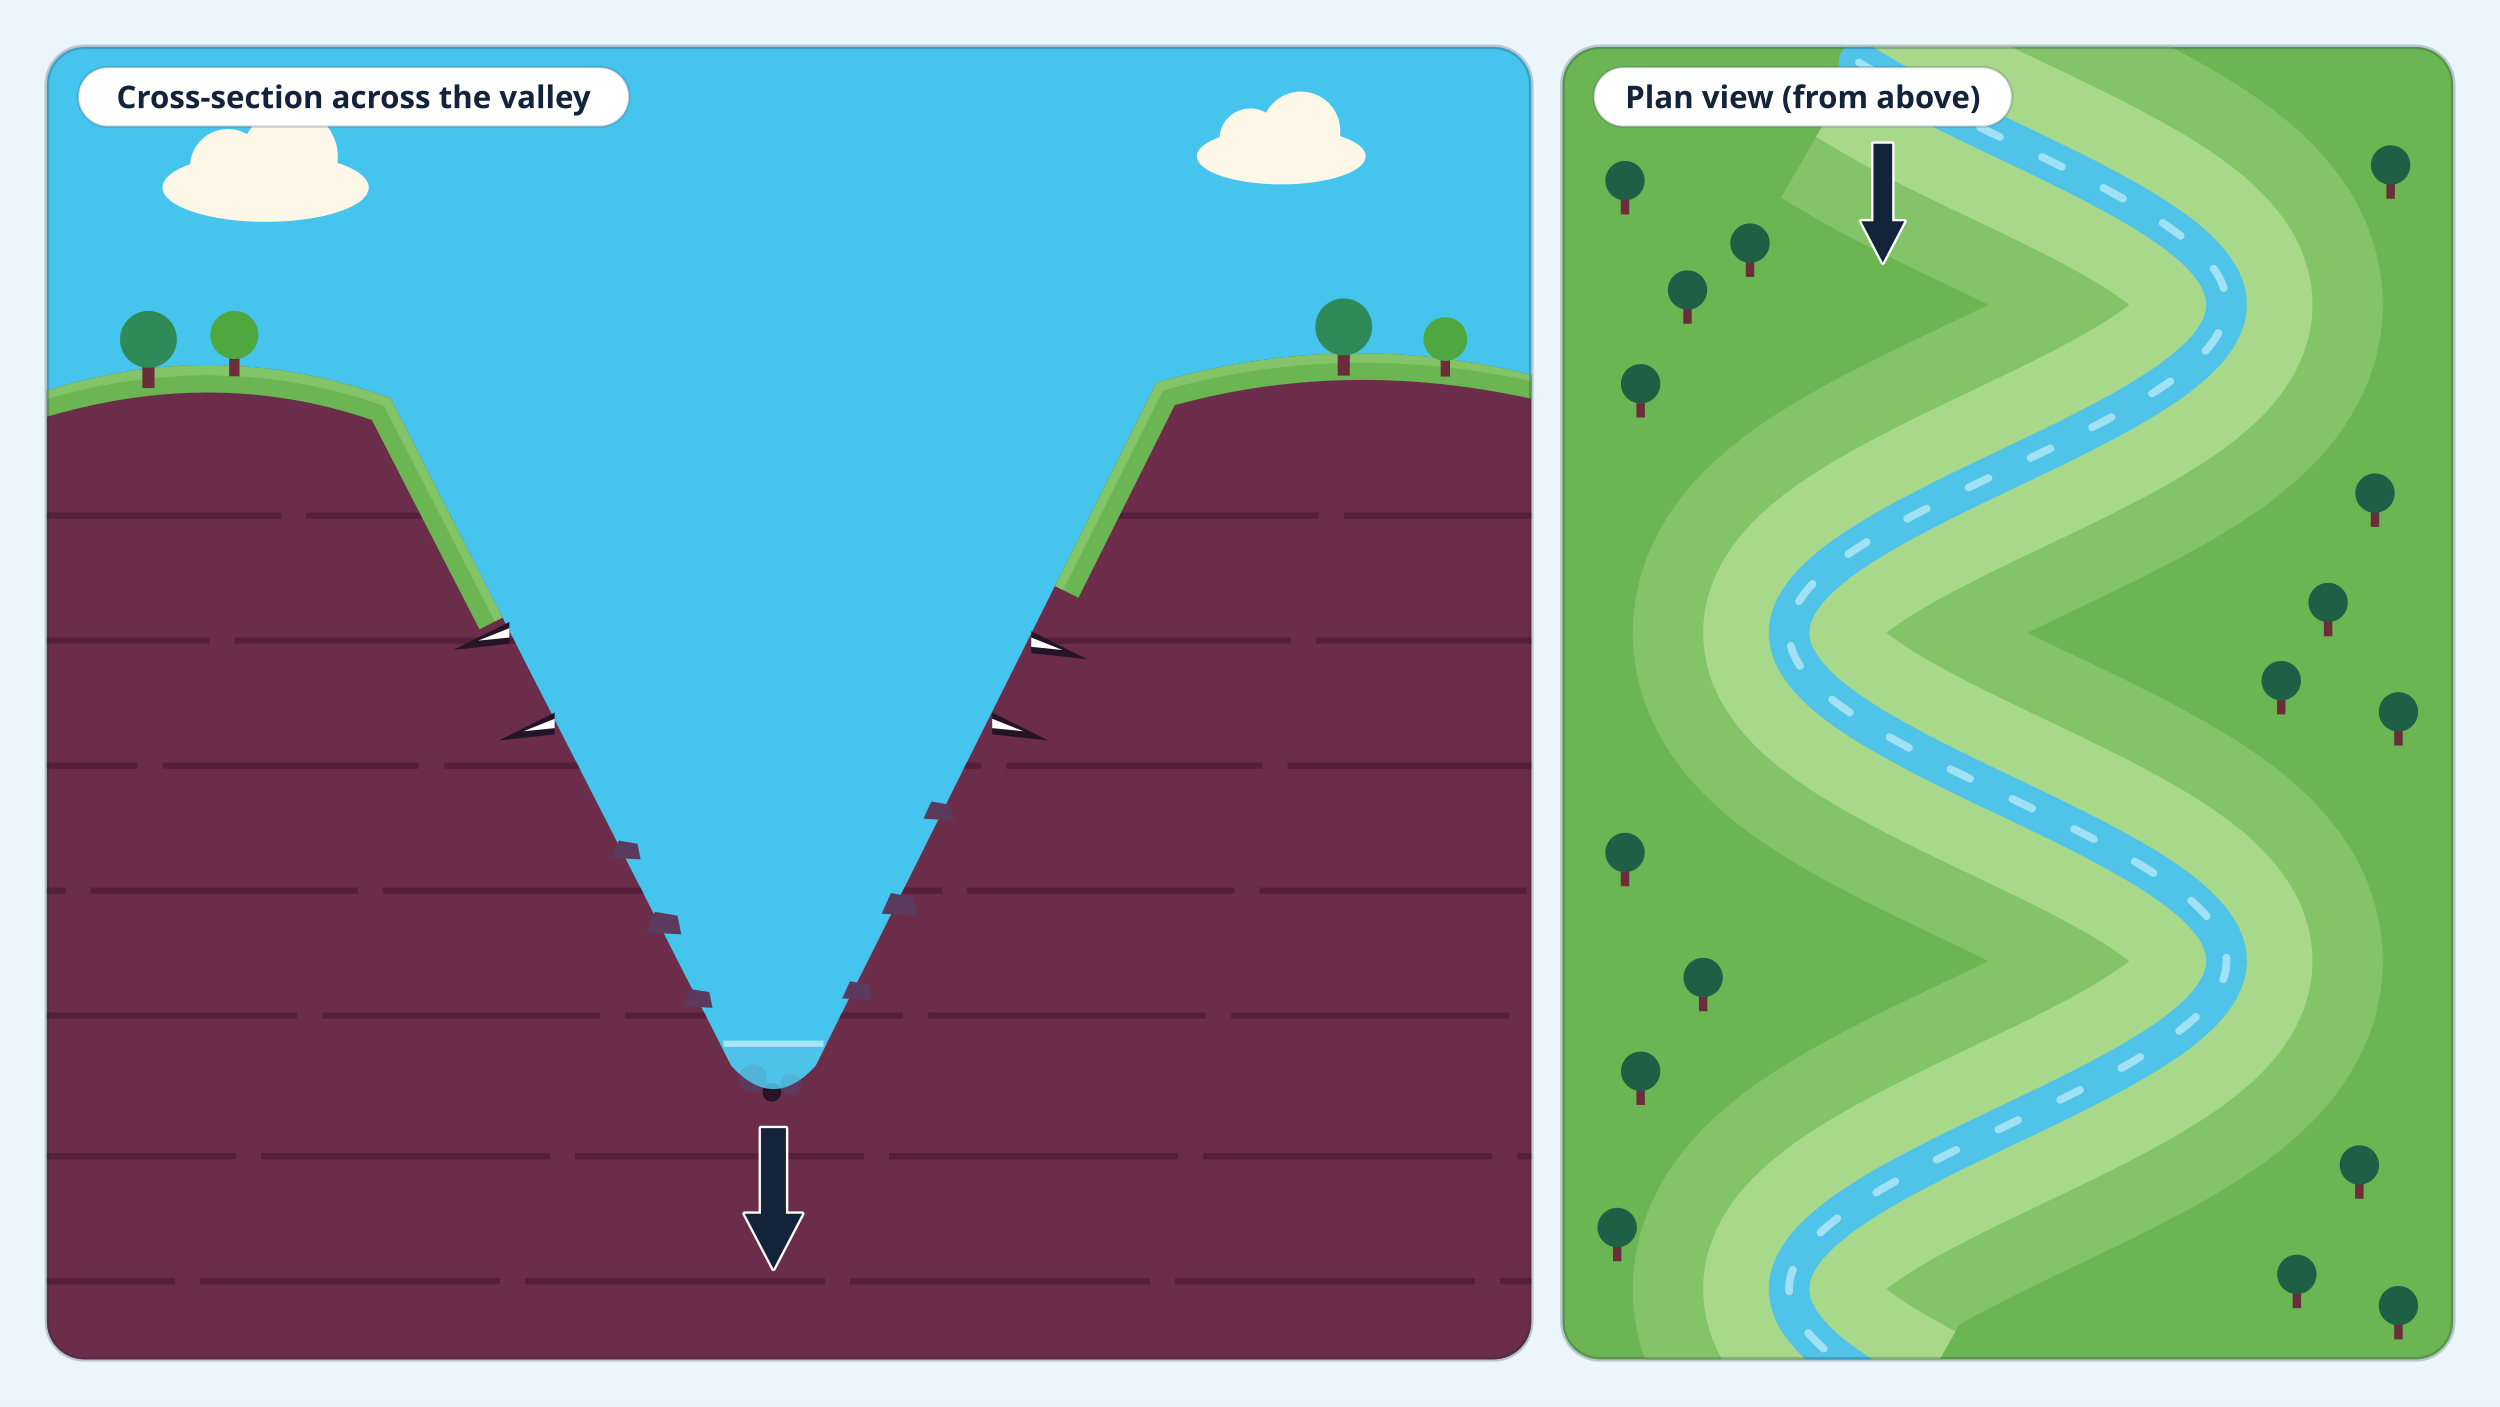
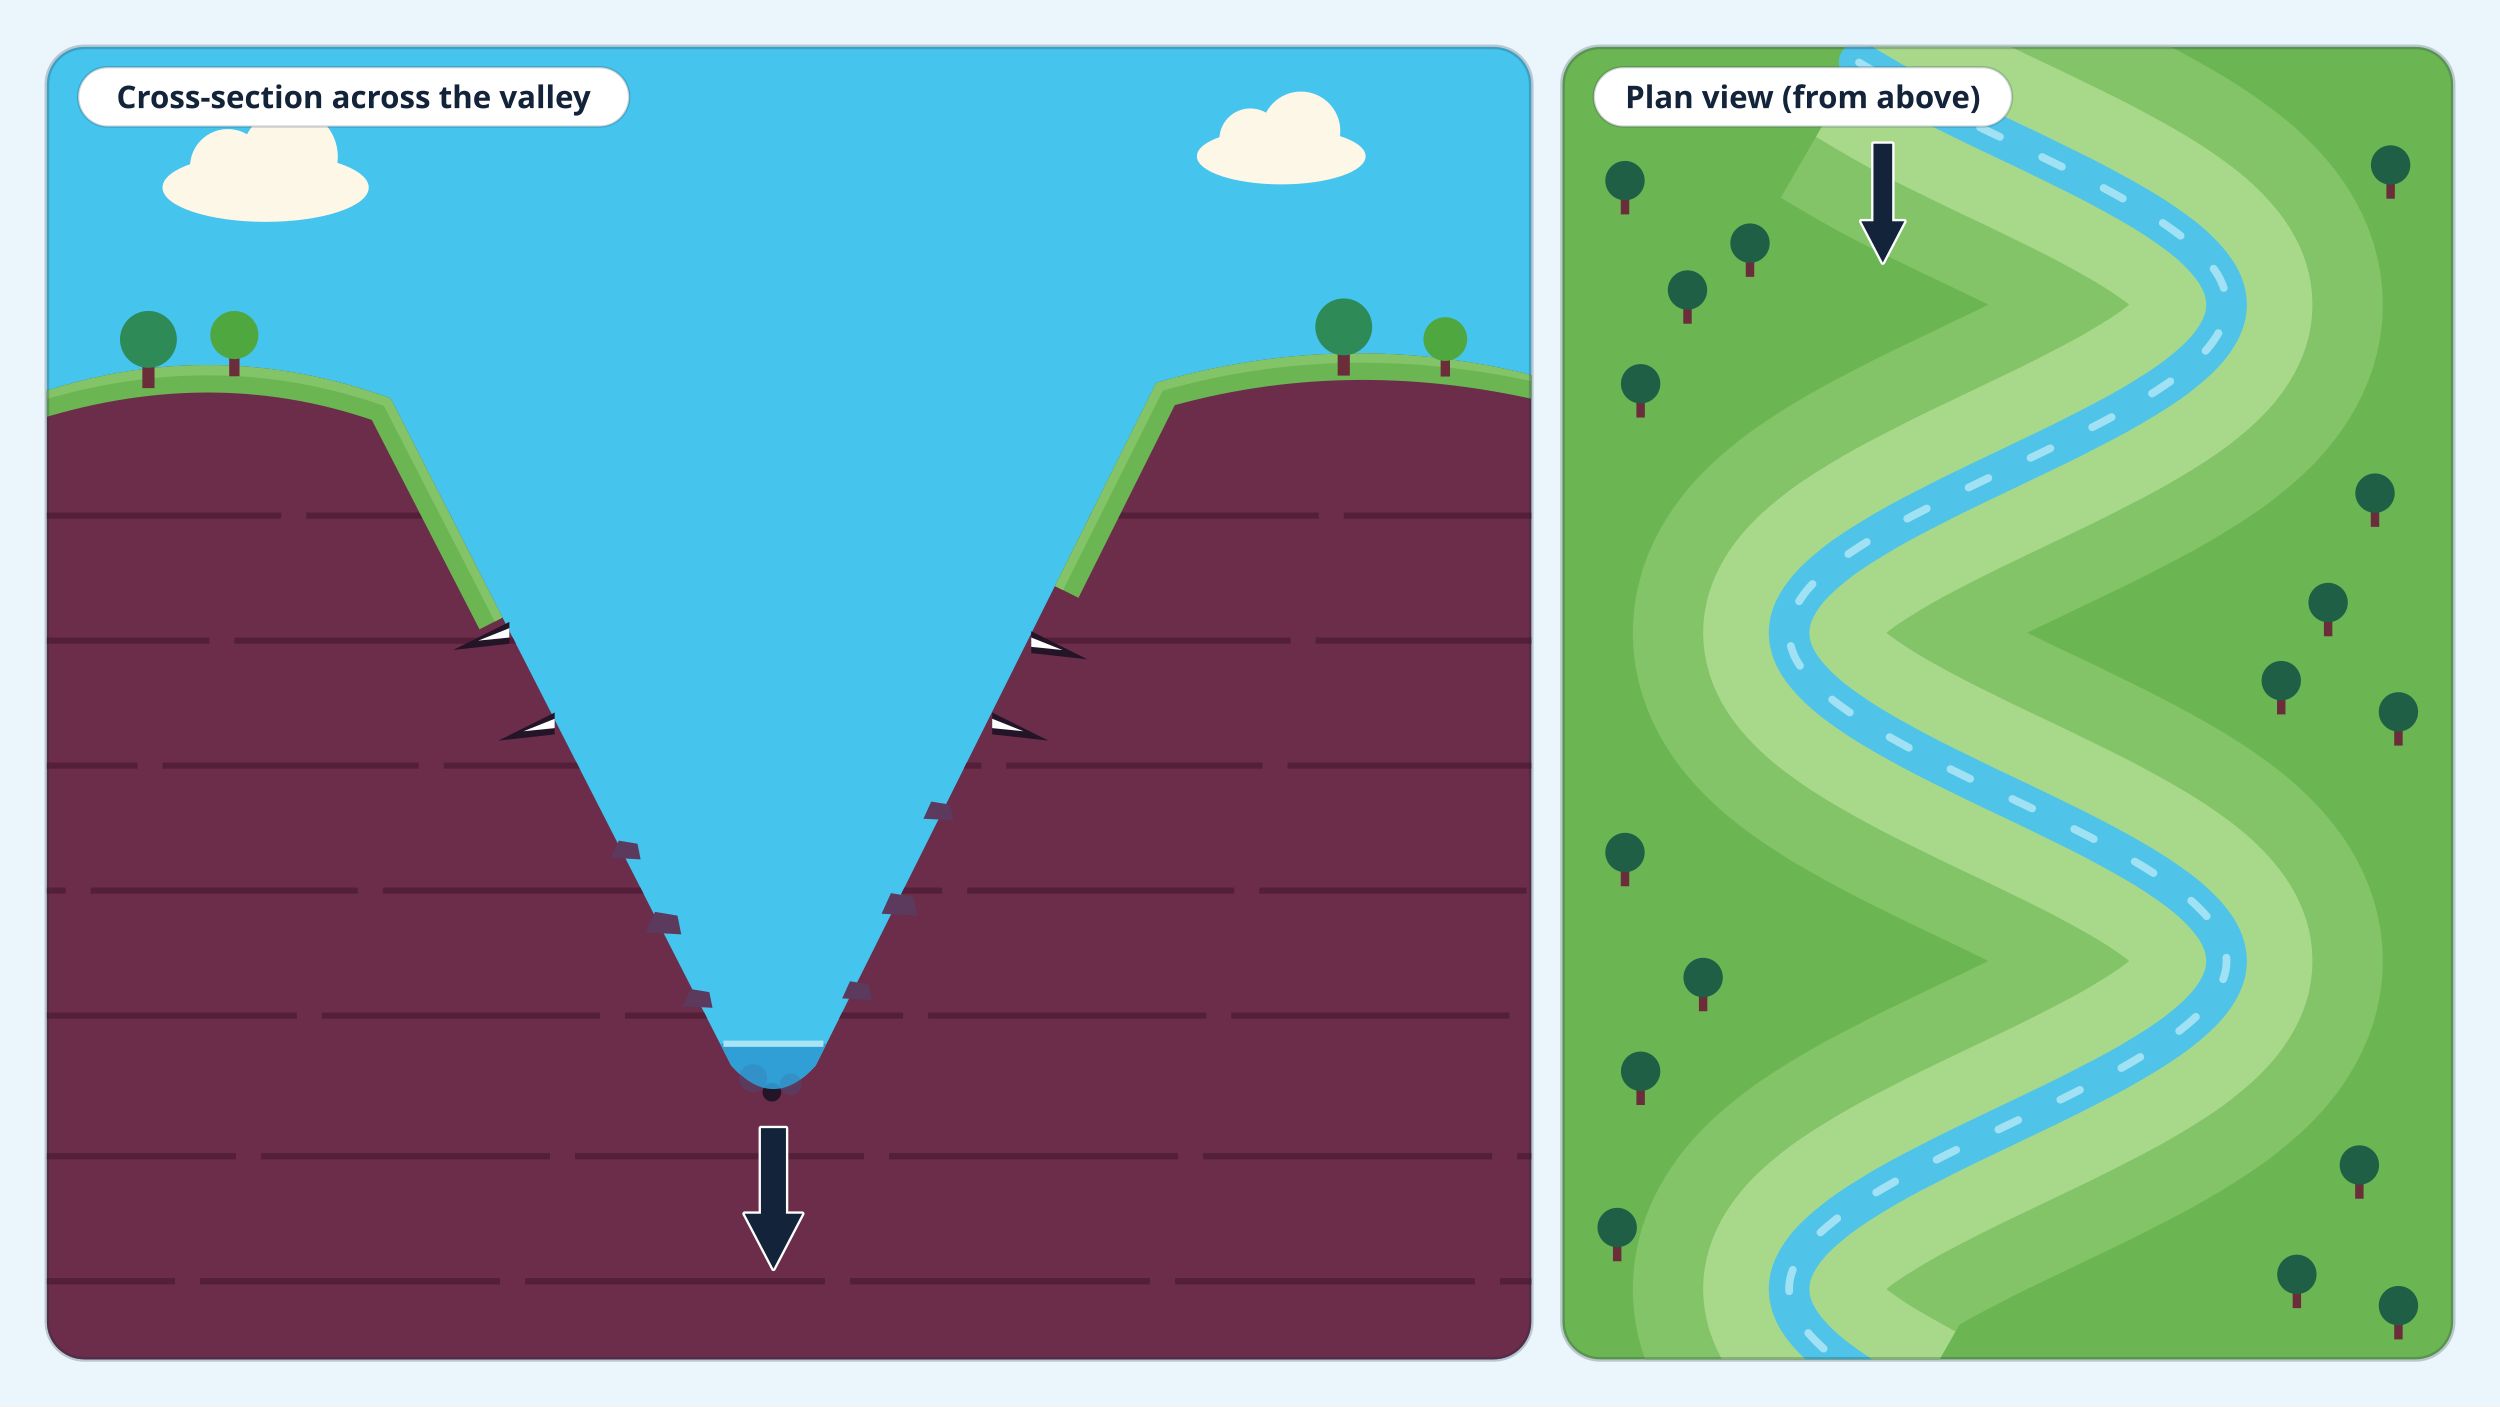
<svg xmlns="http://www.w3.org/2000/svg" viewBox="0 0 1600 900" role="img" aria-labelledby="vvalley-t vvalley-d" font-family="Lexend, Nunito, sans-serif" font-weight="600">
  <style>@media (prefers-reduced-motion: reduce){.amb{display:none}}</style>
  <rect width="1600" height="900" fill="#EAF6FB" />
  <clipPath id="vv-pa">
    <rect x="30" y="30" width="950" height="840" rx="24" />
  </clipPath>
  <g clip-path="url(#vv-pa)">
    <rect x="30" y="30" width="950" height="840" fill="#45C4EE" />
    <g fill="#FDF7E8">
      <ellipse cx="170" cy="120" rx="66" ry="22" />
      <circle cx="145.8" cy="106.8" r="24.2" />
      <circle cx="185.4" cy="100.2" r="30.8" />
    </g>
    <g fill="#FDF7E8">
      <ellipse cx="820" cy="100" rx="54" ry="18" />
      <circle cx="800.2" cy="89.2" r="19.8" />
      <circle cx="832.6" cy="83.8" r="25.2" />
    </g>
    <clipPath id="vv-g">
      <path d="M30,250 Q140,215 250,255 L468,682 Q495,712 522,682 L740,245 Q860,210 980,240 L980,870 L30,870 Z" />
    </clipPath>
    <path d="M30,250 Q140,215 250,255 L468,682 Q495,712 522,682 L740,245 Q860,210 980,240 L980,870 L30,870 Z" fill="#6B2D4A" />
    <g clip-path="url(#vv-g)">
      <line x1="30" y1="330" x2="980" y2="330" stroke="#541F39" stroke-width="4" stroke-dasharray="150 16" stroke-dashoffset="0" />
      <line x1="30" y1="410" x2="980" y2="410" stroke="#541F39" stroke-width="4" stroke-dasharray="157 16" stroke-dashoffset="53" />
      <line x1="30" y1="490" x2="980" y2="490" stroke="#541F39" stroke-width="4" stroke-dasharray="164 16" stroke-dashoffset="106" />
      <line x1="30" y1="570" x2="980" y2="570" stroke="#541F39" stroke-width="4" stroke-dasharray="171 16" stroke-dashoffset="159" />
      <line x1="30" y1="650" x2="980" y2="650" stroke="#541F39" stroke-width="4" stroke-dasharray="178 16" stroke-dashoffset="212" />
      <line x1="30" y1="740" x2="980" y2="740" stroke="#541F39" stroke-width="4" stroke-dasharray="185 16" stroke-dashoffset="265" />
      <line x1="30" y1="820" x2="980" y2="820" stroke="#541F39" stroke-width="4" stroke-dasharray="192 16" stroke-dashoffset="318" />
      <path d="M20,252 Q140,215 250,255 L322,395 M675,375 L740,245 Q860,210 990,240" fill="none" stroke="#6BB553" stroke-width="34" stroke-linejoin="round" />
      <path d="M20,252 Q140,215 250,255 L322,395 M675,375 L740,245 Q860,210 990,240" fill="none" stroke="#83C468" stroke-width="12" stroke-linejoin="round" />
    </g>
    <rect x="91.1" y="230.2" width="7.8" height="18.2" fill="#6B2D3A" />
    <circle cx="95" cy="217.2" r="18.2" fill="#2E8B57" />
    <rect x="146.7" y="225.4" width="6.6" height="15.4" fill="#6B2D3A" />
    <circle cx="150" cy="214.4" r="15.4" fill="#4FA83F" />
    <rect x="856.1" y="222.2" width="7.8" height="18.2" fill="#6B2D3A" />
    <circle cx="860" cy="209.2" r="18.2" fill="#2E8B57" />
    <rect x="922" y="227" width="6" height="14" fill="#6B2D3A" />
    <circle cx="925" cy="217" r="14" fill="#4FA83F" />
    <polygon points="326,398 290,416 326,412" fill="#241428" />
    <polygon points="326,402 306,410 326,408" fill="#FFFFFF" />
    <polygon points="355,456 319,474 355,470" fill="#241428" />
    <polygon points="355,460 335,468 355,466" fill="#FFFFFF" />
    <polygon points="660,404 696,422 660,418" fill="#241428" />
    <polygon points="660,408 680,416 660,414" fill="#FFFFFF" />
    <polygon points="635,456 671,474 635,470" fill="#241428" />
    <polygon points="635,460 655,468 635,466" fill="#FFFFFF" />
    <polygon points="391,549 396,538 408,540 410,550" fill="#5B3A5E" />
    <polygon points="413.2,596.8 419.2,583.6 433.6,586 436,598" fill="#5B3A5E" />
    <polygon points="437,644 442,633 454,635 456,645" fill="#5B3A5E" />
    <polygon points="591,524 596,513 608,515 610,525" fill="#5B3A5E" />
    <polygon points="564.2,584.8 570.2,571.6 584.6,574 587,586" fill="#5B3A5E" />
    <polygon points="539,639 544,628 556,630 558,640" fill="#5B3A5E" />
    <circle cx="482" cy="690" r="9" fill="#5B3A5E" />
    <circle cx="506" cy="694" r="7" fill="#5B3A5E" />
    <circle cx="494" cy="699" r="6" fill="#241428" />
-     <path d="M461,668 L529,668 L522,682 Q495,712 468,682 Z" fill="#4FC3E8" opacity="0.88" />
+     <path d="M461,668 L529,668 L522,682 Q495,712 468,682 Z" fill="#2E9BD3" opacity="0.9" />
    <line x1="463" y1="668" x2="527" y2="668" stroke="#A8E4F5" stroke-width="4" />
    <polygon class="amb" points="-8,4 -3,-6 7,-4 9,5" fill="#5B3A5E">
      <animateMotion path="M372,486 L452,650" dur="12s" begin="0s" repeatCount="indefinite" />
      <animate attributeName="opacity" values="0;1;1;0" keyTimes="0;0.1;0.85;1" dur="12s" begin="0s" repeatCount="indefinite" />
    </polygon>
    <polygon class="amb" points="-8,4 -3,-6 7,-4 9,5" fill="#5B3A5E">
      <animateMotion path="M622,500 L540,660" dur="12s" begin="6s" repeatCount="indefinite" />
      <animate attributeName="opacity" values="0;1;1;0" keyTimes="0;0.1;0.85;1" dur="12s" begin="6s" repeatCount="indefinite" />
    </polygon>
    <polygon points="487,722 487,776.8 476.6,776.8 495,812 513.4,776.8 503,776.8 503,722" fill="#13233A" stroke="#FFFFFF" stroke-width="3" stroke-linejoin="round" paint-order="stroke" />
  </g>
  <rect x="30" y="30" width="950" height="840" rx="24" fill="none" stroke="#13233A" stroke-opacity="0.22" stroke-width="3" />
  <clipPath id="vv-pb">
    <rect x="1000" y="30" width="570" height="840" rx="24" />
  </clipPath>
  <g clip-path="url(#vv-pb)">
    <rect x="1000" y="30" width="570" height="840" fill="#6BB553" />
    <path d="M1189.8,40C1195.5,43.3 1211.9,53.3 1224.3,60C1236.6,66.7 1250.5,73.3 1264.1,80C1277.7,86.7 1292.3,93.3 1305.9,100C1319.5,106.7 1333.4,113.3 1345.7,120C1358.1,126.7 1370.1,133.3 1380.2,140C1390.3,146.7 1399.4,153.3 1406.2,160C1413.1,166.7 1418.4,173.3 1421.5,180C1424.6,186.7 1425.6,193.3 1424.6,200C1423.6,206.7 1420.3,213.3 1415.3,220C1410.3,226.7 1403,233.3 1394.5,240C1385.9,246.7 1375.2,253.3 1363.9,260C1352.5,266.7 1339.4,273.3 1326.3,280C1313.1,286.7 1298.8,293.3 1285,300C1271.2,306.7 1256.9,313.3 1243.7,320C1230.6,326.7 1217.5,333.3 1206.1,340C1194.8,346.7 1184.1,353.3 1175.5,360C1167,366.7 1159.7,373.3 1154.7,380C1149.7,386.7 1146.4,393.3 1145.4,400C1144.4,406.7 1145.4,413.3 1148.5,420C1151.6,426.7 1156.9,433.3 1163.8,440C1170.6,446.7 1179.7,453.3 1189.8,460C1199.9,466.7 1211.9,473.3 1224.3,480C1236.6,486.7 1250.5,493.3 1264.1,500C1277.7,506.7 1292.3,513.3 1305.9,520C1319.5,526.7 1333.4,533.3 1345.7,540C1358.1,546.7 1370.1,553.3 1380.2,560C1390.3,566.7 1399.4,573.3 1406.2,580C1413.1,586.7 1418.4,593.3 1421.5,600C1424.6,606.7 1425.6,613.3 1424.6,620C1423.6,626.7 1420.3,633.3 1415.3,640C1410.3,646.7 1403,653.3 1394.5,660C1385.9,666.7 1375.2,673.3 1363.9,680C1352.5,686.7 1339.4,693.3 1326.3,700C1313.1,706.7 1298.8,713.3 1285,720C1271.2,726.7 1256.9,733.3 1243.7,740C1230.6,746.7 1217.5,753.3 1206.1,760C1194.8,766.7 1184.1,773.3 1175.5,780C1167,786.7 1159.7,793.3 1154.7,800C1149.7,806.7 1146.4,813.3 1145.4,820C1144.4,826.7 1145.4,833.3 1148.5,840C1151.6,846.7 1156.9,853.3 1163.8,860C1170.6,866.7 1179.7,873.3 1189.8,880C1199.9,886.7 1218.5,896.7 1224.3,900" fill="none" stroke="#83C468" stroke-width="200" />
    <path d="M1189.8,40C1195.5,43.3 1211.9,53.3 1224.3,60C1236.6,66.7 1250.5,73.3 1264.1,80C1277.7,86.7 1292.3,93.3 1305.9,100C1319.5,106.7 1333.4,113.3 1345.7,120C1358.1,126.7 1370.1,133.3 1380.2,140C1390.3,146.7 1399.4,153.3 1406.2,160C1413.1,166.7 1418.4,173.3 1421.5,180C1424.6,186.7 1425.6,193.3 1424.6,200C1423.6,206.7 1420.3,213.3 1415.3,220C1410.3,226.7 1403,233.3 1394.5,240C1385.9,246.7 1375.2,253.3 1363.9,260C1352.5,266.7 1339.4,273.3 1326.3,280C1313.1,286.7 1298.8,293.3 1285,300C1271.2,306.7 1256.9,313.3 1243.7,320C1230.6,326.7 1217.5,333.3 1206.1,340C1194.8,346.7 1184.1,353.3 1175.5,360C1167,366.7 1159.7,373.3 1154.7,380C1149.7,386.7 1146.4,393.3 1145.4,400C1144.4,406.7 1145.4,413.3 1148.5,420C1151.6,426.7 1156.9,433.3 1163.8,440C1170.6,446.7 1179.7,453.3 1189.8,460C1199.9,466.7 1211.9,473.3 1224.3,480C1236.6,486.7 1250.5,493.3 1264.1,500C1277.7,506.7 1292.3,513.3 1305.9,520C1319.5,526.7 1333.4,533.3 1345.7,540C1358.1,546.7 1370.1,553.3 1380.2,560C1390.3,566.7 1399.4,573.3 1406.2,580C1413.1,586.7 1418.4,593.3 1421.5,600C1424.6,606.7 1425.6,613.3 1424.6,620C1423.6,626.7 1420.3,633.3 1415.3,640C1410.3,646.7 1403,653.3 1394.5,660C1385.9,666.7 1375.2,673.3 1363.9,680C1352.5,686.7 1339.4,693.3 1326.3,700C1313.1,706.7 1298.8,713.3 1285,720C1271.2,726.7 1256.9,733.3 1243.7,740C1230.6,746.7 1217.5,753.3 1206.1,760C1194.8,766.7 1184.1,773.3 1175.5,780C1167,786.7 1159.7,793.3 1154.7,800C1149.7,806.7 1146.4,813.3 1145.4,820C1144.4,826.7 1145.4,833.3 1148.5,840C1151.6,846.7 1156.9,853.3 1163.8,860C1170.6,866.7 1179.7,873.3 1189.8,880C1199.9,886.7 1218.5,896.7 1224.3,900" fill="none" stroke="#A8D98A" stroke-width="110" />
    <rect x="1037.3" y="124.6" width="5.4" height="12.6" fill="#6B2D3A" />
    <circle cx="1040" cy="115.6" r="12.6" fill="#1E5F45" />
    <rect x="1077.3" y="194.6" width="5.4" height="12.6" fill="#6B2D3A" />
    <circle cx="1080" cy="185.6" r="12.6" fill="#1E5F45" />
    <rect x="1047.3" y="254.6" width="5.4" height="12.6" fill="#6B2D3A" />
    <circle cx="1050" cy="245.6" r="12.6" fill="#1E5F45" />
    <rect x="1117.3" y="164.6" width="5.4" height="12.6" fill="#6B2D3A" />
    <circle cx="1120" cy="155.6" r="12.6" fill="#1E5F45" />
    <rect x="1517.3" y="324.6" width="5.4" height="12.6" fill="#6B2D3A" />
    <circle cx="1520" cy="315.6" r="12.6" fill="#1E5F45" />
    <rect x="1487.3" y="394.6" width="5.4" height="12.6" fill="#6B2D3A" />
    <circle cx="1490" cy="385.6" r="12.6" fill="#1E5F45" />
    <rect x="1532.3" y="464.6" width="5.4" height="12.6" fill="#6B2D3A" />
    <circle cx="1535" cy="455.6" r="12.6" fill="#1E5F45" />
    <rect x="1457.3" y="444.6" width="5.4" height="12.6" fill="#6B2D3A" />
    <circle cx="1460" cy="435.6" r="12.6" fill="#1E5F45" />
    <rect x="1037.3" y="554.6" width="5.4" height="12.6" fill="#6B2D3A" />
    <circle cx="1040" cy="545.6" r="12.6" fill="#1E5F45" />
    <rect x="1087.3" y="634.6" width="5.4" height="12.6" fill="#6B2D3A" />
    <circle cx="1090" cy="625.6" r="12.6" fill="#1E5F45" />
    <rect x="1047.3" y="694.6" width="5.4" height="12.6" fill="#6B2D3A" />
    <circle cx="1050" cy="685.6" r="12.6" fill="#1E5F45" />
    <rect x="1507.3" y="754.6" width="5.4" height="12.6" fill="#6B2D3A" />
    <circle cx="1510" cy="745.6" r="12.6" fill="#1E5F45" />
    <rect x="1467.3" y="824.6" width="5.4" height="12.6" fill="#6B2D3A" />
    <circle cx="1470" cy="815.6" r="12.6" fill="#1E5F45" />
    <rect x="1532.3" y="844.6" width="5.4" height="12.6" fill="#6B2D3A" />
    <circle cx="1535" cy="835.6" r="12.6" fill="#1E5F45" />
    <rect x="1527.3" y="114.6" width="5.4" height="12.6" fill="#6B2D3A" />
    <circle cx="1530" cy="105.6" r="12.6" fill="#1E5F45" />
    <rect x="1032.3" y="794.6" width="5.4" height="12.6" fill="#6B2D3A" />
    <circle cx="1035" cy="785.6" r="12.6" fill="#1E5F45" />
    <path d="M1189.8,40C1195.5,43.3 1211.9,53.3 1224.3,60C1236.6,66.7 1250.5,73.3 1264.1,80C1277.7,86.7 1292.3,93.3 1305.9,100C1319.5,106.7 1333.4,113.3 1345.7,120C1358.1,126.7 1370.1,133.3 1380.2,140C1390.3,146.7 1399.4,153.3 1406.2,160C1413.1,166.7 1418.4,173.3 1421.5,180C1424.6,186.7 1425.6,193.3 1424.6,200C1423.6,206.7 1420.3,213.3 1415.3,220C1410.3,226.7 1403,233.3 1394.5,240C1385.9,246.7 1375.2,253.3 1363.9,260C1352.5,266.7 1339.4,273.3 1326.3,280C1313.1,286.7 1298.8,293.3 1285,300C1271.2,306.7 1256.9,313.3 1243.7,320C1230.6,326.7 1217.5,333.3 1206.1,340C1194.8,346.7 1184.1,353.3 1175.5,360C1167,366.7 1159.7,373.3 1154.7,380C1149.7,386.7 1146.4,393.3 1145.4,400C1144.4,406.7 1145.4,413.3 1148.5,420C1151.6,426.7 1156.9,433.3 1163.8,440C1170.6,446.7 1179.7,453.3 1189.8,460C1199.9,466.7 1211.9,473.3 1224.3,480C1236.6,486.7 1250.5,493.3 1264.1,500C1277.7,506.7 1292.3,513.3 1305.9,520C1319.5,526.7 1333.4,533.3 1345.7,540C1358.1,546.7 1370.1,553.3 1380.2,560C1390.3,566.7 1399.4,573.3 1406.2,580C1413.1,586.7 1418.4,593.3 1421.5,600C1424.6,606.7 1425.6,613.3 1424.6,620C1423.6,626.7 1420.3,633.3 1415.3,640C1410.3,646.7 1403,653.3 1394.5,660C1385.9,666.7 1375.2,673.3 1363.9,680C1352.5,686.7 1339.4,693.3 1326.3,700C1313.1,706.7 1298.8,713.3 1285,720C1271.2,726.7 1256.9,733.3 1243.7,740C1230.6,746.7 1217.5,753.3 1206.1,760C1194.8,766.7 1184.1,773.3 1175.5,780C1167,786.7 1159.7,793.3 1154.7,800C1149.7,806.7 1146.4,813.3 1145.4,820C1144.4,826.7 1145.4,833.3 1148.5,840C1151.6,846.7 1156.9,853.3 1163.8,860C1170.6,866.7 1179.7,873.3 1189.8,880C1199.9,886.7 1218.5,896.7 1224.3,900" fill="none" stroke="#4FC3E8" stroke-width="26" stroke-linecap="round" />
    <path class="amb" d="M1189.8,40C1195.5,43.3 1211.9,53.3 1224.3,60C1236.6,66.7 1250.5,73.3 1264.1,80C1277.7,86.7 1292.3,93.3 1305.9,100C1319.5,106.7 1333.4,113.3 1345.7,120C1358.1,126.7 1370.1,133.3 1380.2,140C1390.3,146.7 1399.4,153.3 1406.2,160C1413.1,166.7 1418.4,173.3 1421.5,180C1424.6,186.7 1425.6,193.3 1424.6,200C1423.6,206.7 1420.3,213.3 1415.3,220C1410.3,226.7 1403,233.3 1394.5,240C1385.9,246.7 1375.2,253.3 1363.9,260C1352.5,266.7 1339.4,273.3 1326.3,280C1313.1,286.7 1298.8,293.3 1285,300C1271.2,306.7 1256.9,313.3 1243.7,320C1230.6,326.7 1217.5,333.3 1206.1,340C1194.8,346.7 1184.1,353.3 1175.5,360C1167,366.7 1159.7,373.3 1154.7,380C1149.7,386.7 1146.4,393.3 1145.4,400C1144.4,406.7 1145.4,413.3 1148.5,420C1151.6,426.7 1156.9,433.3 1163.8,440C1170.6,446.7 1179.7,453.3 1189.8,460C1199.9,466.7 1211.9,473.3 1224.3,480C1236.6,486.7 1250.5,493.3 1264.1,500C1277.7,506.7 1292.3,513.3 1305.9,520C1319.5,526.7 1333.4,533.3 1345.7,540C1358.1,546.7 1370.1,553.3 1380.2,560C1390.3,566.7 1399.4,573.3 1406.2,580C1413.1,586.7 1418.4,593.3 1421.5,600C1424.6,606.7 1425.6,613.3 1424.6,620C1423.6,626.7 1420.3,633.3 1415.3,640C1410.3,646.7 1403,653.3 1394.5,660C1385.9,666.7 1375.2,673.3 1363.9,680C1352.5,686.7 1339.4,693.3 1326.3,700C1313.1,706.7 1298.8,713.3 1285,720C1271.2,726.7 1256.9,733.3 1243.7,740C1230.6,746.7 1217.5,753.3 1206.1,760C1194.8,766.7 1184.1,773.3 1175.5,780C1167,786.7 1159.7,793.3 1154.7,800C1149.7,806.7 1146.4,813.3 1145.4,820C1144.4,826.7 1145.4,833.3 1148.5,840C1151.6,846.7 1156.9,853.3 1163.8,860C1170.6,866.7 1179.7,873.3 1189.8,880C1199.9,886.7 1218.5,896.7 1224.3,900" fill="none" stroke="#A8E4F5" stroke-width="5" stroke-linecap="round" stroke-dasharray="14 30" opacity="0.9">
      <animate attributeName="stroke-dashoffset" from="132" to="0" dur="9s" repeatCount="indefinite" />
    </path>
    <polygon points="1199,92 1199,141.6 1191.2,141.6 1205,168 1218.8,141.6 1211,141.6 1211,92" fill="#13233A" stroke="#FFFFFF" stroke-width="3" stroke-linejoin="round" paint-order="stroke" />
  </g>
  <rect x="1000" y="30" width="570" height="840" rx="24" fill="none" stroke="#13233A" stroke-opacity="0.22" stroke-width="3" />
  <g class="lb">
    <rect x="50" y="43" width="352.7" height="38" rx="19" fill="#FFFFFF" stroke="#13233A" stroke-opacity="0.2" stroke-width="1.5" />
    <text x="226.3" y="69.2" font-size="20" fill="#13233A" text-anchor="middle">
      <tspan x="226.3" y="69.2">Cross-section across the valley</tspan>
    </text>
  </g>
  <g class="lb">
    <rect x="1020" y="43" width="267.7" height="38" rx="19" fill="#FFFFFF" stroke="#13233A" stroke-opacity="0.2" stroke-width="1.5" />
    <text x="1153.8" y="69.2" font-size="20" fill="#13233A" text-anchor="middle">
      <tspan x="1153.8" y="69.2">Plan view (from above)</tspan>
    </text>
  </g>
  <g class="lb" opacity="0">
    <animate attributeName="opacity" from="0" to="1" begin="0.6s" dur="0.5s" fill="freeze" />
    <rect x="357.1" y="128.5" width="275.7" height="43" rx="20" fill="#FFFFFF" stroke="#13233A" stroke-opacity="0.2" stroke-width="1.5" />
    <text x="495" y="159" font-size="25" fill="#13233A" text-anchor="middle">
      <tspan x="495" y="159">V-SHAPED VALLEY</tspan>
    </text>
  </g>
  <g class="lb" opacity="0">
    <animate attributeName="opacity" from="0" to="1" begin="1.2s" dur="0.5s" fill="freeze" />
    <line x1="800" y1="525" x2="624" y2="478" stroke="#FFFFFF" stroke-width="5.5" stroke-linecap="round" />
    <line x1="800" y1="525" x2="624" y2="478" stroke="#13233A" stroke-width="2.5" />
    <circle cx="624" cy="478" r="5.5" fill="#13233A" stroke="#FFFFFF" stroke-width="2" />
    <rect x="643.1" y="503.5" width="313.9" height="43" rx="20" fill="#FFFFFF" stroke="#13233A" stroke-opacity="0.2" stroke-width="1.5" />
    <text x="800" y="534" font-size="25" fill="#13233A" text-anchor="middle">
      <tspan x="800" y="534">STEEP VALLEY SIDES</tspan>
    </text>
  </g>
  <g class="lb" opacity="0">
    <animate attributeName="opacity" from="0" to="1" begin="1.8s" dur="0.5s" fill="freeze" />
    <line x1="268" y1="735" x2="470" y2="676" stroke="#FFFFFF" stroke-width="5.5" stroke-linecap="round" />
    <line x1="268" y1="735" x2="470" y2="676" stroke="#13233A" stroke-width="2.5" />
    <circle cx="470" cy="676" r="5.5" fill="#13233A" stroke="#FFFFFF" stroke-width="2" />
    <rect x="133.9" y="715" width="268.3" height="40" rx="20" fill="#FFFFFF" stroke="#13233A" stroke-opacity="0.2" stroke-width="1.5" />
    <text x="268" y="742.9" font-size="22" fill="#13233A" text-anchor="middle">
      <tspan x="268" y="742.9">Narrow river channel</tspan>
    </text>
  </g>
  <g class="lb" opacity="0">
    <animate attributeName="opacity" from="0" to="1" begin="2.4s" dur="0.5s" fill="freeze" />
    <line x1="760" y1="690" x2="508" y2="692" stroke="#FFFFFF" stroke-width="5.5" stroke-linecap="round" />
    <line x1="760" y1="690" x2="508" y2="692" stroke="#13233A" stroke-width="2.5" />
    <circle cx="508" cy="692" r="5.5" fill="#13233A" stroke="#FFFFFF" stroke-width="2" />
    <rect x="625.7" y="670" width="268.6" height="40" rx="20" fill="#FFFFFF" stroke="#13233A" stroke-opacity="0.2" stroke-width="1.5" />
    <text x="760" y="697.9" font-size="22" fill="#13233A" text-anchor="middle">
      <tspan x="760" y="697.9">Boulders (large load)</tspan>
    </text>
  </g>
  <g class="lb" opacity="0">
    <animate attributeName="opacity" from="0" to="1" begin="3s" dur="0.5s" fill="freeze" />
    <line x1="755" y1="800" x2="512" y2="772" stroke="#FFFFFF" stroke-width="5.5" stroke-linecap="round" />
    <line x1="755" y1="800" x2="512" y2="772" stroke="#13233A" stroke-width="2.5" />
    <circle cx="512" cy="772" r="5.5" fill="#13233A" stroke="#FFFFFF" stroke-width="2" />
    <rect x="584.7" y="766.6" width="340.6" height="66.8" rx="20" fill="#FFFFFF" stroke="#13233A" stroke-opacity="0.2" stroke-width="1.5" />
    <text x="755" y="794.5" font-size="22" fill="#13233A" text-anchor="middle">
      <tspan x="755" y="794.5">VERTICAL EROSION</tspan>
      <tspan x="755" y="821.3">hydraulic action + abrasion</tspan>
    </text>
  </g>
  <g class="lb" opacity="0">
    <animate attributeName="opacity" from="0" to="1" begin="3.6s" dur="0.5s" fill="freeze" />
    <line x1="178" y1="470" x2="318" y2="410" stroke="#FFFFFF" stroke-width="5.5" stroke-linecap="round" />
    <line x1="178" y1="470" x2="318" y2="410" stroke="#13233A" stroke-width="2.5" />
    <circle cx="318" cy="410" r="5.5" fill="#13233A" stroke="#FFFFFF" stroke-width="2" />
    <rect x="53.2" y="423.2" width="249.5" height="93.7" rx="20" fill="#FFFFFF" stroke="#13233A" stroke-opacity="0.2" stroke-width="1.5" />
    <text x="178" y="451.1" font-size="22" fill="#13233A" text-anchor="middle">
      <tspan x="178" y="451.1">Freeze-thaw</tspan>
      <tspan x="178" y="477.9">weathering loosens</tspan>
      <tspan x="178" y="504.8">rock on the sides</tspan>
    </text>
  </g>
  <g class="lb" opacity="0">
    <animate attributeName="opacity" from="0" to="1" begin="4.2s" dur="0.5s" fill="freeze" />
    <line x1="205" y1="625" x2="418" y2="584" stroke="#FFFFFF" stroke-width="5.5" stroke-linecap="round" />
    <line x1="205" y1="625" x2="418" y2="584" stroke="#13233A" stroke-width="2.5" />
    <circle cx="418" cy="584" r="5.5" fill="#13233A" stroke="#FFFFFF" stroke-width="2" />
    <rect x="65.2" y="578.2" width="279.6" height="93.7" rx="20" fill="#FFFFFF" stroke="#13233A" stroke-opacity="0.2" stroke-width="1.5" />
    <text x="205" y="606.1" font-size="22" fill="#13233A" text-anchor="middle">
      <tspan x="205" y="606.1">Loose material moves</tspan>
      <tspan x="205" y="632.9">downslope</tspan>
      <tspan x="205" y="659.8">(mass movement)</tspan>
    </text>
  </g>
  <g class="lb" opacity="0">
    <animate attributeName="opacity" from="0" to="1" begin="4.8s" dur="0.5s" fill="freeze" />
    <line x1="1470" y1="300" x2="1338" y2="196" stroke="#FFFFFF" stroke-width="5.5" stroke-linecap="round" />
    <line x1="1470" y1="300" x2="1338" y2="196" stroke="#13233A" stroke-width="2.5" />
    <circle cx="1338" cy="196" r="5.5" fill="#13233A" stroke="#FFFFFF" stroke-width="2" />
    <line x1="1470" y1="300" x2="1234" y2="405" stroke="#FFFFFF" stroke-width="5.5" stroke-linecap="round" />
    <line x1="1470" y1="300" x2="1234" y2="405" stroke="#13233A" stroke-width="2.5" />
    <circle cx="1234" cy="405" r="5.5" fill="#13233A" stroke="#FFFFFF" stroke-width="2" />
    <rect x="1349.8" y="263.3" width="240.5" height="73.5" rx="20" fill="#FFFFFF" stroke="#13233A" stroke-opacity="0.2" stroke-width="1.5" />
    <text x="1470" y="293.8" font-size="25" fill="#13233A" text-anchor="middle">
      <tspan x="1470" y="293.8">INTERLOCKING</tspan>
      <tspan x="1470" y="324.3">SPURS</tspan>
    </text>
  </g>
  <g class="lb" opacity="0">
    <animate attributeName="opacity" from="0" to="1" begin="5.4s" dur="0.5s" fill="freeze" />
    <line x1="1150" y1="525" x2="1418" y2="612" stroke="#FFFFFF" stroke-width="5.5" stroke-linecap="round" />
    <line x1="1150" y1="525" x2="1418" y2="612" stroke="#13233A" stroke-width="2.5" />
    <circle cx="1418" cy="612" r="5.5" fill="#13233A" stroke="#FFFFFF" stroke-width="2" />
    <rect x="1025.6" y="491.6" width="248.8" height="66.8" rx="20" fill="#FFFFFF" stroke="#13233A" stroke-opacity="0.2" stroke-width="1.5" />
    <text x="1150" y="519.5" font-size="22" fill="#13233A" text-anchor="middle">
      <tspan x="1150" y="519.5">River winds around</tspan>
      <tspan x="1150" y="546.3">spurs of hard rock</tspan>
    </text>
  </g>
  <g class="lb" opacity="0">
    <animate attributeName="opacity" from="0" to="1" begin="6s" dur="0.5s" fill="freeze" />
    <rect x="1078.7" y="812.5" width="412.6" height="39" rx="19.5" fill="#FFFFFF" stroke="#13233A" stroke-opacity="0.2" stroke-width="1.5" />
    <text x="1285" y="839.6" font-size="21" fill="#13233A" text-anchor="middle">
      <tspan x="1285" y="839.6">e.g. upper River Liffey, Co. Wicklow</tspan>
    </text>
  </g>
</svg>
